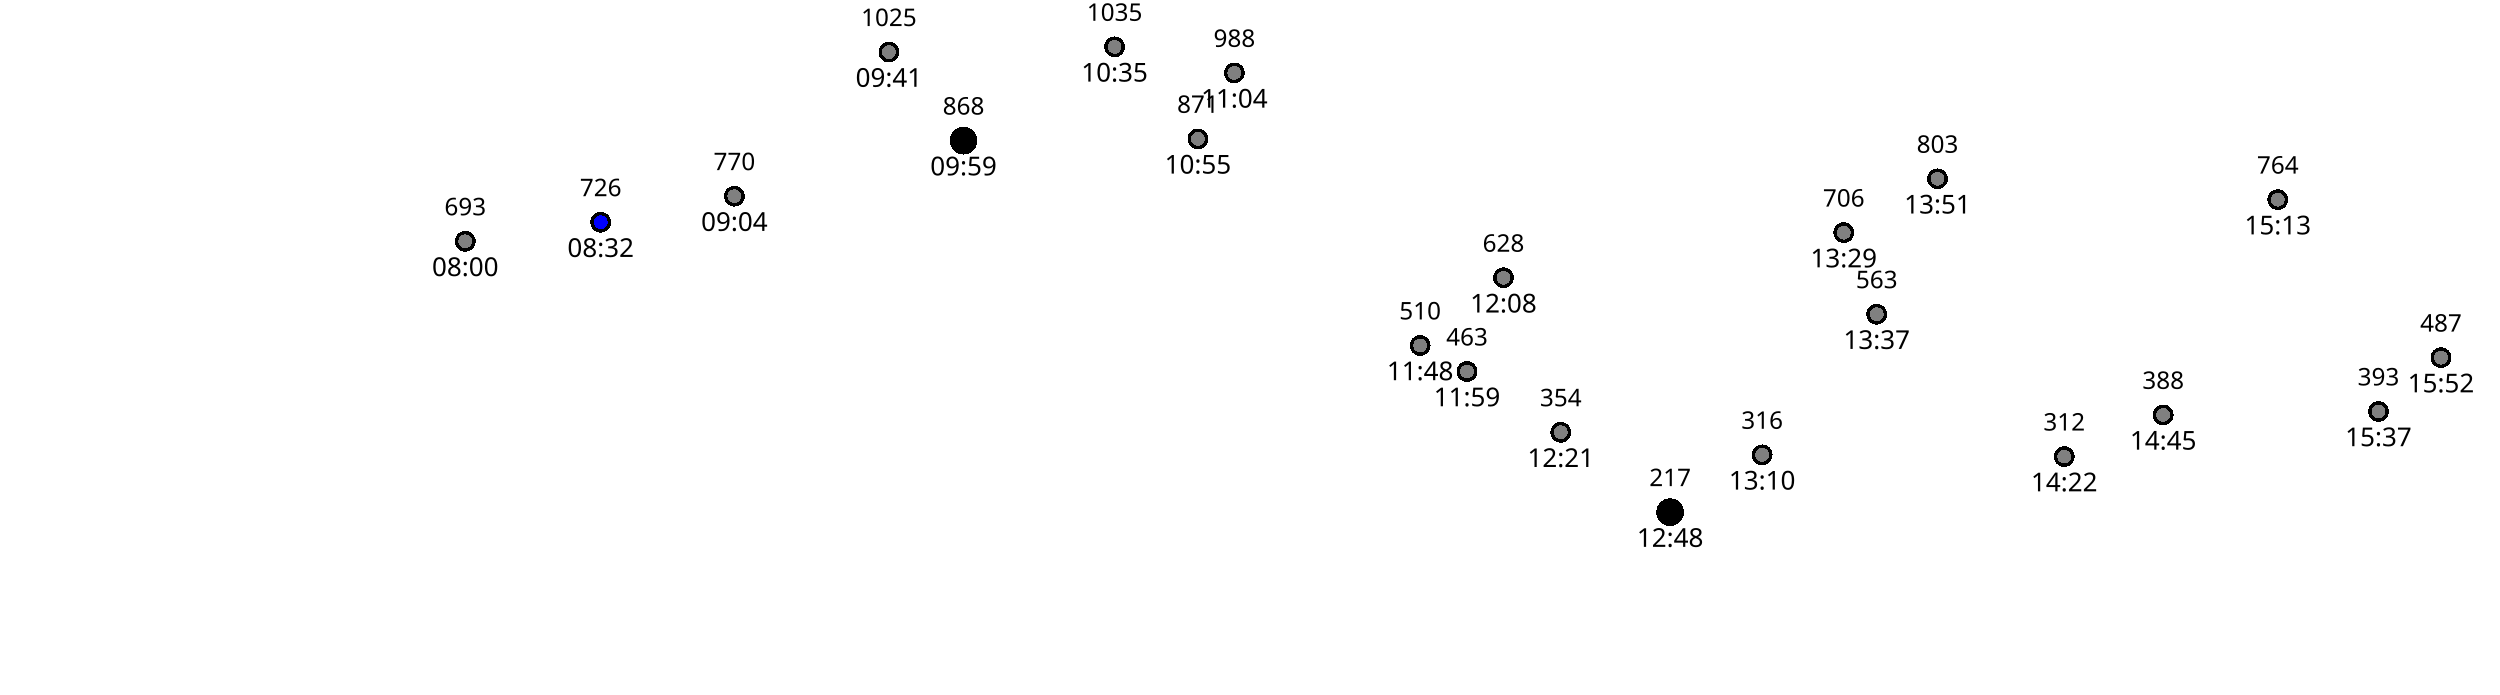
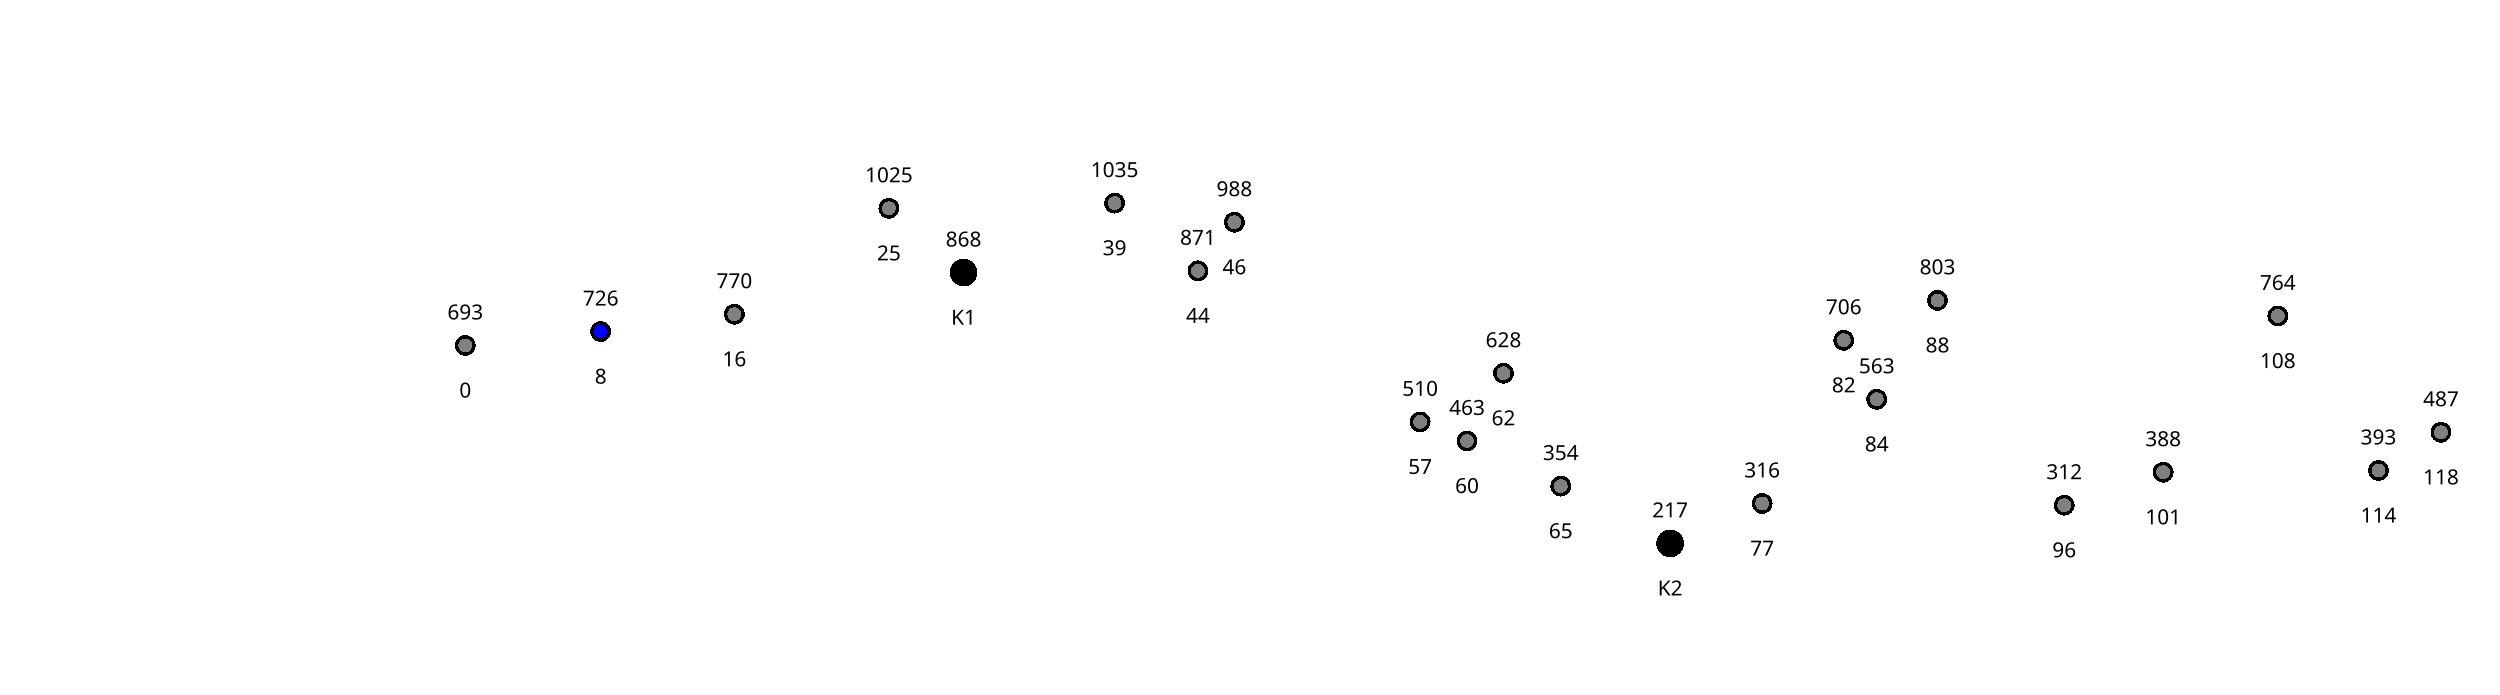
<svg xmlns="http://www.w3.org/2000/svg" height="400" width="1440">
-   <g font-family="ui-serif" font-size="15" id="world" shape-rendering="crispEdges" transform="translate(5 5)">
+   <g font-family="Libertinus Serif" font-size="15" id="world" shape-rendering="crispEdges" transform="translate(5 5)">
    <g id="BG" />
    <g id="SL" transform="translate(71 360) scale(-1 -1)" />
    <g id="SB" transform="translate(71 360)" />
    <g id="SD" transform="translate(71 360) scale(1 -1) scale(1 1)">
-       <circle cx="192" cy="226" fill="gray" r="5" stroke="black" stroke-width="2" />
-       <text font-size="14" text-anchor="middle" transform="translate(192 241) scale(1 -1)">
+       <circle cx="192" cy="166" fill="gray" r="5" stroke="black" stroke-width="2" />
+       <text font-size="12" text-anchor="middle" transform="translate(192 181) scale(1 -1)">
693
</text>
-       <text text-anchor="middle" transform="translate(192 206) scale(1 -1)">
- 08:00
+       <text font-size="12" text-anchor="middle" transform="translate(192 136) scale(1 -1)">
+    0
</text>
-       <circle cx="270" cy="237" fill="blue" r="5" stroke="black" stroke-width="2" />
-       <text font-size="14" text-anchor="middle" transform="translate(270 252) scale(1 -1)">
+       <circle cx="270" cy="174" fill="blue" r="5" stroke="black" stroke-width="2" />
+       <text font-size="12" text-anchor="middle" transform="translate(270 189) scale(1 -1)">
726
</text>
-       <text text-anchor="middle" transform="translate(270 217) scale(1 -1)">
- 08:32
+       <text font-size="12" text-anchor="middle" transform="translate(270 144) scale(1 -1)">
+    8
</text>
-       <circle cx="347" cy="252" fill="gray" r="5" stroke="black" stroke-width="2" />
-       <text font-size="14" text-anchor="middle" transform="translate(347 267) scale(1 -1)">
+       <circle cx="347" cy="184" fill="gray" r="5" stroke="black" stroke-width="2" />
+       <text font-size="12" text-anchor="middle" transform="translate(347 199) scale(1 -1)">
770
</text>
-       <text text-anchor="middle" transform="translate(347 232) scale(1 -1)">
- 09:04
+       <text font-size="12" text-anchor="middle" transform="translate(347 154) scale(1 -1)">
+   16
</text>
-       <circle cx="436" cy="335" fill="gray" r="5" stroke="black" stroke-width="2" />
-       <text font-size="14" text-anchor="middle" transform="translate(436 350) scale(1 -1)">
+       <circle cx="436" cy="245" fill="gray" r="5" stroke="black" stroke-width="2" />
+       <text font-size="12" text-anchor="middle" transform="translate(436 260) scale(1 -1)">
1025
</text>
-       <text text-anchor="middle" transform="translate(436 315) scale(1 -1)">
- 09:41
+       <text font-size="12" text-anchor="middle" transform="translate(436 215) scale(1 -1)">
+   25
</text>
-       <circle cx="479" cy="284" fill="black" r="8" />
-       <text font-size="14" text-anchor="middle" transform="translate(479 299) scale(1 -1)">
+       <circle cx="479" cy="208" fill="black" r="8" />
+       <text font-size="12" text-anchor="middle" transform="translate(479 223) scale(1 -1)">
868
</text>
-       <text text-anchor="middle" transform="translate(479 264) scale(1 -1)">
- 09:59
+       <text font-size="12" text-anchor="middle" transform="translate(479 178) scale(1 -1)">
+ K1
</text>
-       <circle cx="566" cy="338" fill="gray" r="5" stroke="black" stroke-width="2" />
-       <text font-size="14" text-anchor="middle" transform="translate(566 353) scale(1 -1)">
+       <circle cx="566" cy="248" fill="gray" r="5" stroke="black" stroke-width="2" />
+       <text font-size="12" text-anchor="middle" transform="translate(566 263) scale(1 -1)">
1035
</text>
-       <text text-anchor="middle" transform="translate(566 318) scale(1 -1)">
- 10:35
+       <text font-size="12" text-anchor="middle" transform="translate(566 218) scale(1 -1)">
+   39
</text>
-       <circle cx="614" cy="285" fill="gray" r="5" stroke="black" stroke-width="2" />
-       <text font-size="14" text-anchor="middle" transform="translate(614 300) scale(1 -1)">
+       <circle cx="614" cy="209" fill="gray" r="5" stroke="black" stroke-width="2" />
+       <text font-size="12" text-anchor="middle" transform="translate(614 224) scale(1 -1)">
871
</text>
-       <text text-anchor="middle" transform="translate(614 265) scale(1 -1)">
- 10:55
+       <text font-size="12" text-anchor="middle" transform="translate(614 179) scale(1 -1)">
+   44
</text>
-       <circle cx="635" cy="323" fill="gray" r="5" stroke="black" stroke-width="2" />
-       <text font-size="14" text-anchor="middle" transform="translate(635 338) scale(1 -1)">
+       <circle cx="635" cy="237" fill="gray" r="5" stroke="black" stroke-width="2" />
+       <text font-size="12" text-anchor="middle" transform="translate(635 252) scale(1 -1)">
988
</text>
-       <text text-anchor="middle" transform="translate(635 303) scale(1 -1)">
- 11:04
+       <text font-size="12" text-anchor="middle" transform="translate(635 207) scale(1 -1)">
+   46
</text>
-       <circle cx="742" cy="166" fill="gray" r="5" stroke="black" stroke-width="2" />
-       <text font-size="14" text-anchor="middle" transform="translate(742 181) scale(1 -1)">
+       <circle cx="742" cy="122" fill="gray" r="5" stroke="black" stroke-width="2" />
+       <text font-size="12" text-anchor="middle" transform="translate(742 137) scale(1 -1)">
510
</text>
-       <text text-anchor="middle" transform="translate(742 146) scale(1 -1)">
- 11:48
+       <text font-size="12" text-anchor="middle" transform="translate(742 92) scale(1 -1)">
+   57
</text>
-       <circle cx="769" cy="151" fill="gray" r="5" stroke="black" stroke-width="2" />
-       <text font-size="14" text-anchor="middle" transform="translate(769 166) scale(1 -1)">
+       <circle cx="769" cy="111" fill="gray" r="5" stroke="black" stroke-width="2" />
+       <text font-size="12" text-anchor="middle" transform="translate(769 126) scale(1 -1)">
463
</text>
-       <text text-anchor="middle" transform="translate(769 131) scale(1 -1)">
- 11:59
+       <text font-size="12" text-anchor="middle" transform="translate(769 81) scale(1 -1)">
+   60
</text>
-       <circle cx="790" cy="205" fill="gray" r="5" stroke="black" stroke-width="2" />
-       <text font-size="14" text-anchor="middle" transform="translate(790 220) scale(1 -1)">
+       <circle cx="790" cy="150" fill="gray" r="5" stroke="black" stroke-width="2" />
+       <text font-size="12" text-anchor="middle" transform="translate(790 165) scale(1 -1)">
628
</text>
-       <text text-anchor="middle" transform="translate(790 185) scale(1 -1)">
- 12:08
+       <text font-size="12" text-anchor="middle" transform="translate(790 120) scale(1 -1)">
+   62
</text>
-       <circle cx="823" cy="116" fill="gray" r="5" stroke="black" stroke-width="2" />
-       <text font-size="14" text-anchor="middle" transform="translate(823 131) scale(1 -1)">
+       <circle cx="823" cy="85" fill="gray" r="5" stroke="black" stroke-width="2" />
+       <text font-size="12" text-anchor="middle" transform="translate(823 100) scale(1 -1)">
354
</text>
-       <text text-anchor="middle" transform="translate(823 96) scale(1 -1)">
- 12:21
+       <text font-size="12" text-anchor="middle" transform="translate(823 55) scale(1 -1)">
+   65
</text>
-       <circle cx="886" cy="70" fill="black" r="8" />
-       <text font-size="14" text-anchor="middle" transform="translate(886 85) scale(1 -1)">
+       <circle cx="886" cy="52" fill="black" r="8" />
+       <text font-size="12" text-anchor="middle" transform="translate(886 67) scale(1 -1)">
217
</text>
-       <text text-anchor="middle" transform="translate(886 50) scale(1 -1)">
- 12:48
+       <text font-size="12" text-anchor="middle" transform="translate(886 22) scale(1 -1)">
+ K2
</text>
-       <circle cx="939" cy="103" fill="gray" r="5" stroke="black" stroke-width="2" />
-       <text font-size="14" text-anchor="middle" transform="translate(939 118) scale(1 -1)">
+       <circle cx="939" cy="75" fill="gray" r="5" stroke="black" stroke-width="2" />
+       <text font-size="12" text-anchor="middle" transform="translate(939 90) scale(1 -1)">
316
</text>
-       <text text-anchor="middle" transform="translate(939 83) scale(1 -1)">
- 13:10
+       <text font-size="12" text-anchor="middle" transform="translate(939 45) scale(1 -1)">
+   77
</text>
-       <circle cx="986" cy="231" fill="gray" r="5" stroke="black" stroke-width="2" />
-       <text font-size="14" text-anchor="middle" transform="translate(986 246) scale(1 -1)">
+       <circle cx="986" cy="169" fill="gray" r="5" stroke="black" stroke-width="2" />
+       <text font-size="12" text-anchor="middle" transform="translate(986 184) scale(1 -1)">
706
</text>
-       <text text-anchor="middle" transform="translate(986 211) scale(1 -1)">
- 13:29
+       <text font-size="12" text-anchor="middle" transform="translate(986 139) scale(1 -1)">
+   82
</text>
-       <circle cx="1005" cy="184" fill="gray" r="5" stroke="black" stroke-width="2" />
-       <text font-size="14" text-anchor="middle" transform="translate(1005 199) scale(1 -1)">
+       <circle cx="1005" cy="135" fill="gray" r="5" stroke="black" stroke-width="2" />
+       <text font-size="12" text-anchor="middle" transform="translate(1005 150) scale(1 -1)">
563
</text>
-       <text text-anchor="middle" transform="translate(1005 164) scale(1 -1)">
- 13:37
+       <text font-size="12" text-anchor="middle" transform="translate(1005 105) scale(1 -1)">
+   84
</text>
-       <circle cx="1040" cy="262" fill="gray" r="5" stroke="black" stroke-width="2" />
-       <text font-size="14" text-anchor="middle" transform="translate(1040 277) scale(1 -1)">
+       <circle cx="1040" cy="192" fill="gray" r="5" stroke="black" stroke-width="2" />
+       <text font-size="12" text-anchor="middle" transform="translate(1040 207) scale(1 -1)">
803
</text>
-       <text text-anchor="middle" transform="translate(1040 242) scale(1 -1)">
- 13:51
+       <text font-size="12" text-anchor="middle" transform="translate(1040 162) scale(1 -1)">
+   88
</text>
-       <circle cx="1113" cy="102" fill="gray" r="5" stroke="black" stroke-width="2" />
-       <text font-size="14" text-anchor="middle" transform="translate(1113 117) scale(1 -1)">
+       <circle cx="1113" cy="74" fill="gray" r="5" stroke="black" stroke-width="2" />
+       <text font-size="12" text-anchor="middle" transform="translate(1113 89) scale(1 -1)">
312
</text>
-       <text text-anchor="middle" transform="translate(1113 82) scale(1 -1)">
- 14:22
+       <text font-size="12" text-anchor="middle" transform="translate(1113 44) scale(1 -1)">
+   96
</text>
-       <circle cx="1170" cy="126" fill="gray" r="5" stroke="black" stroke-width="2" />
-       <text font-size="14" text-anchor="middle" transform="translate(1170 141) scale(1 -1)">
+       <circle cx="1170" cy="93" fill="gray" r="5" stroke="black" stroke-width="2" />
+       <text font-size="12" text-anchor="middle" transform="translate(1170 108) scale(1 -1)">
388
</text>
-       <text text-anchor="middle" transform="translate(1170 106) scale(1 -1)">
- 14:45
+       <text font-size="12" text-anchor="middle" transform="translate(1170 63) scale(1 -1)">
+  101
</text>
-       <circle cx="1236" cy="250" fill="gray" r="5" stroke="black" stroke-width="2" />
-       <text font-size="14" text-anchor="middle" transform="translate(1236 265) scale(1 -1)">
+       <circle cx="1236" cy="183" fill="gray" r="5" stroke="black" stroke-width="2" />
+       <text font-size="12" text-anchor="middle" transform="translate(1236 198) scale(1 -1)">
764
</text>
-       <text text-anchor="middle" transform="translate(1236 230) scale(1 -1)">
- 15:13
+       <text font-size="12" text-anchor="middle" transform="translate(1236 153) scale(1 -1)">
+  108
</text>
-       <circle cx="1294" cy="128" fill="gray" r="5" stroke="black" stroke-width="2" />
-       <text font-size="14" text-anchor="middle" transform="translate(1294 143) scale(1 -1)">
+       <circle cx="1294" cy="94" fill="gray" r="5" stroke="black" stroke-width="2" />
+       <text font-size="12" text-anchor="middle" transform="translate(1294 109) scale(1 -1)">
393
</text>
-       <text text-anchor="middle" transform="translate(1294 108) scale(1 -1)">
- 15:37
+       <text font-size="12" text-anchor="middle" transform="translate(1294 64) scale(1 -1)">
+  114
</text>
-       <circle cx="1330" cy="159" fill="gray" r="5" stroke="black" stroke-width="2" />
-       <text font-size="14" text-anchor="middle" transform="translate(1330 174) scale(1 -1)">
+       <circle cx="1330" cy="116" fill="gray" r="5" stroke="black" stroke-width="2" />
+       <text font-size="12" text-anchor="middle" transform="translate(1330 131) scale(1 -1)">
487
</text>
-       <text text-anchor="middle" transform="translate(1330 139) scale(1 -1)">
- 15:52
+       <text font-size="12" text-anchor="middle" transform="translate(1330 86) scale(1 -1)">
+  118
</text>
    </g>
  </g>
</svg>
